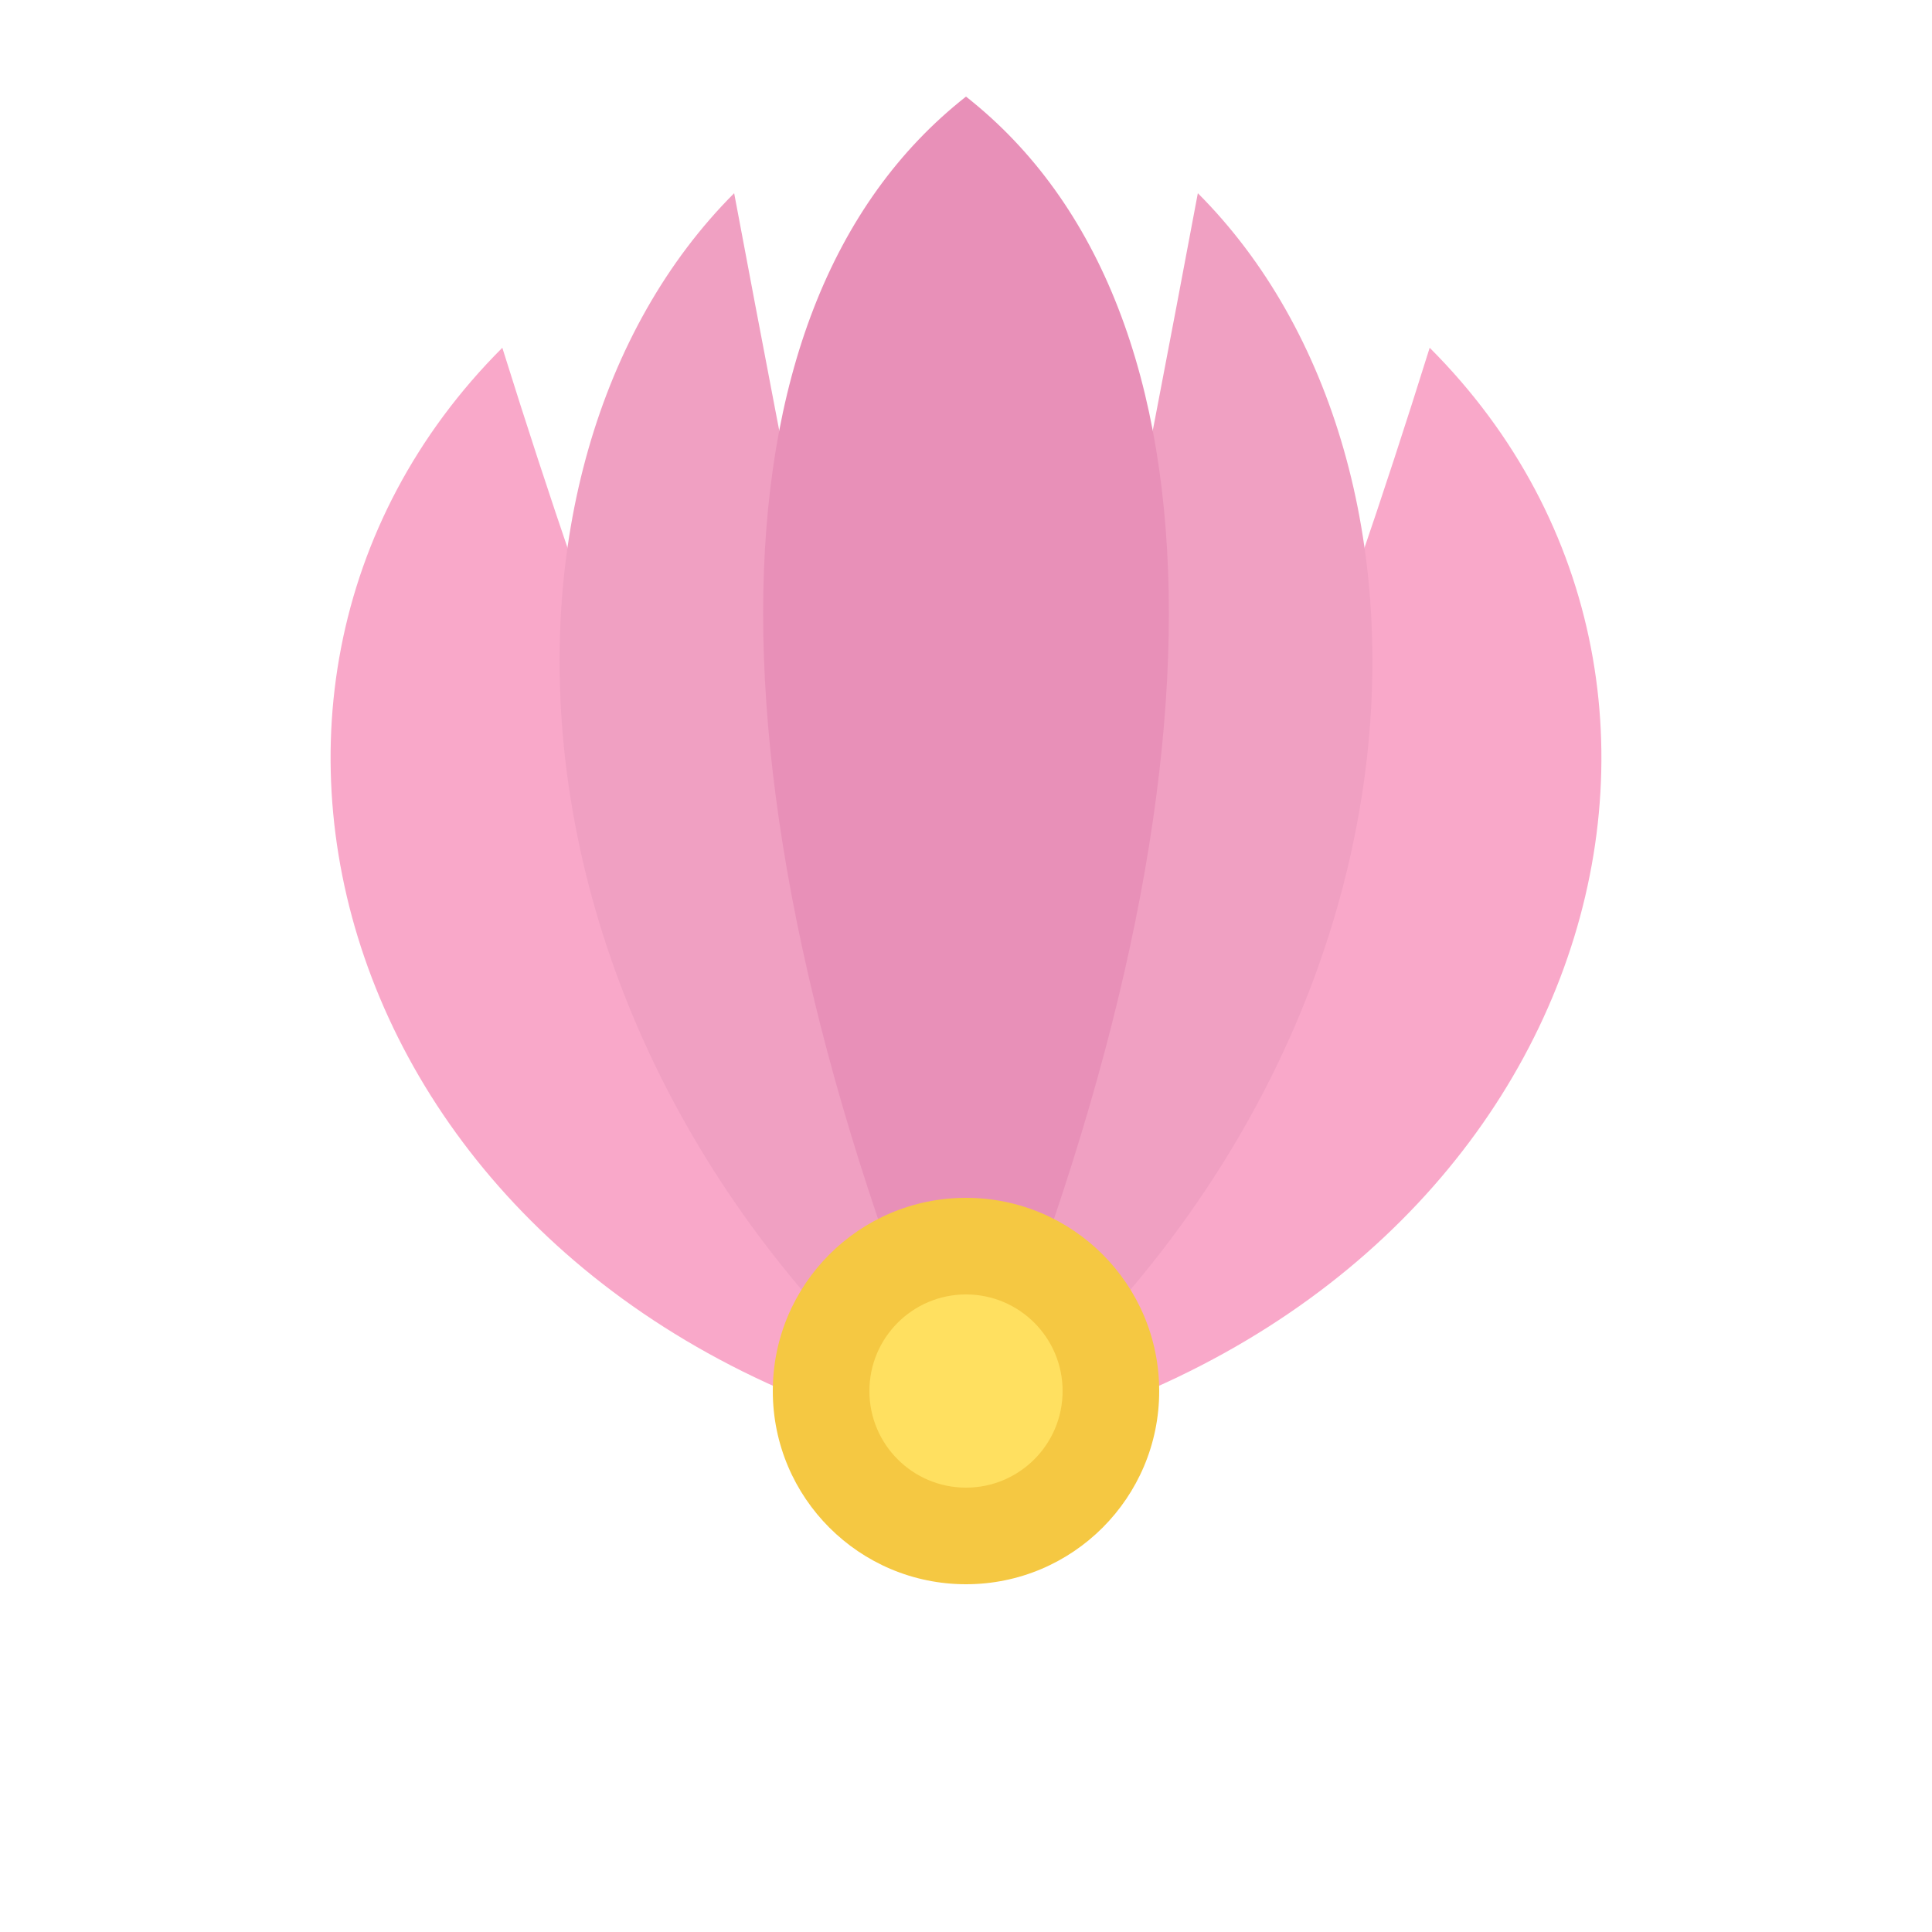
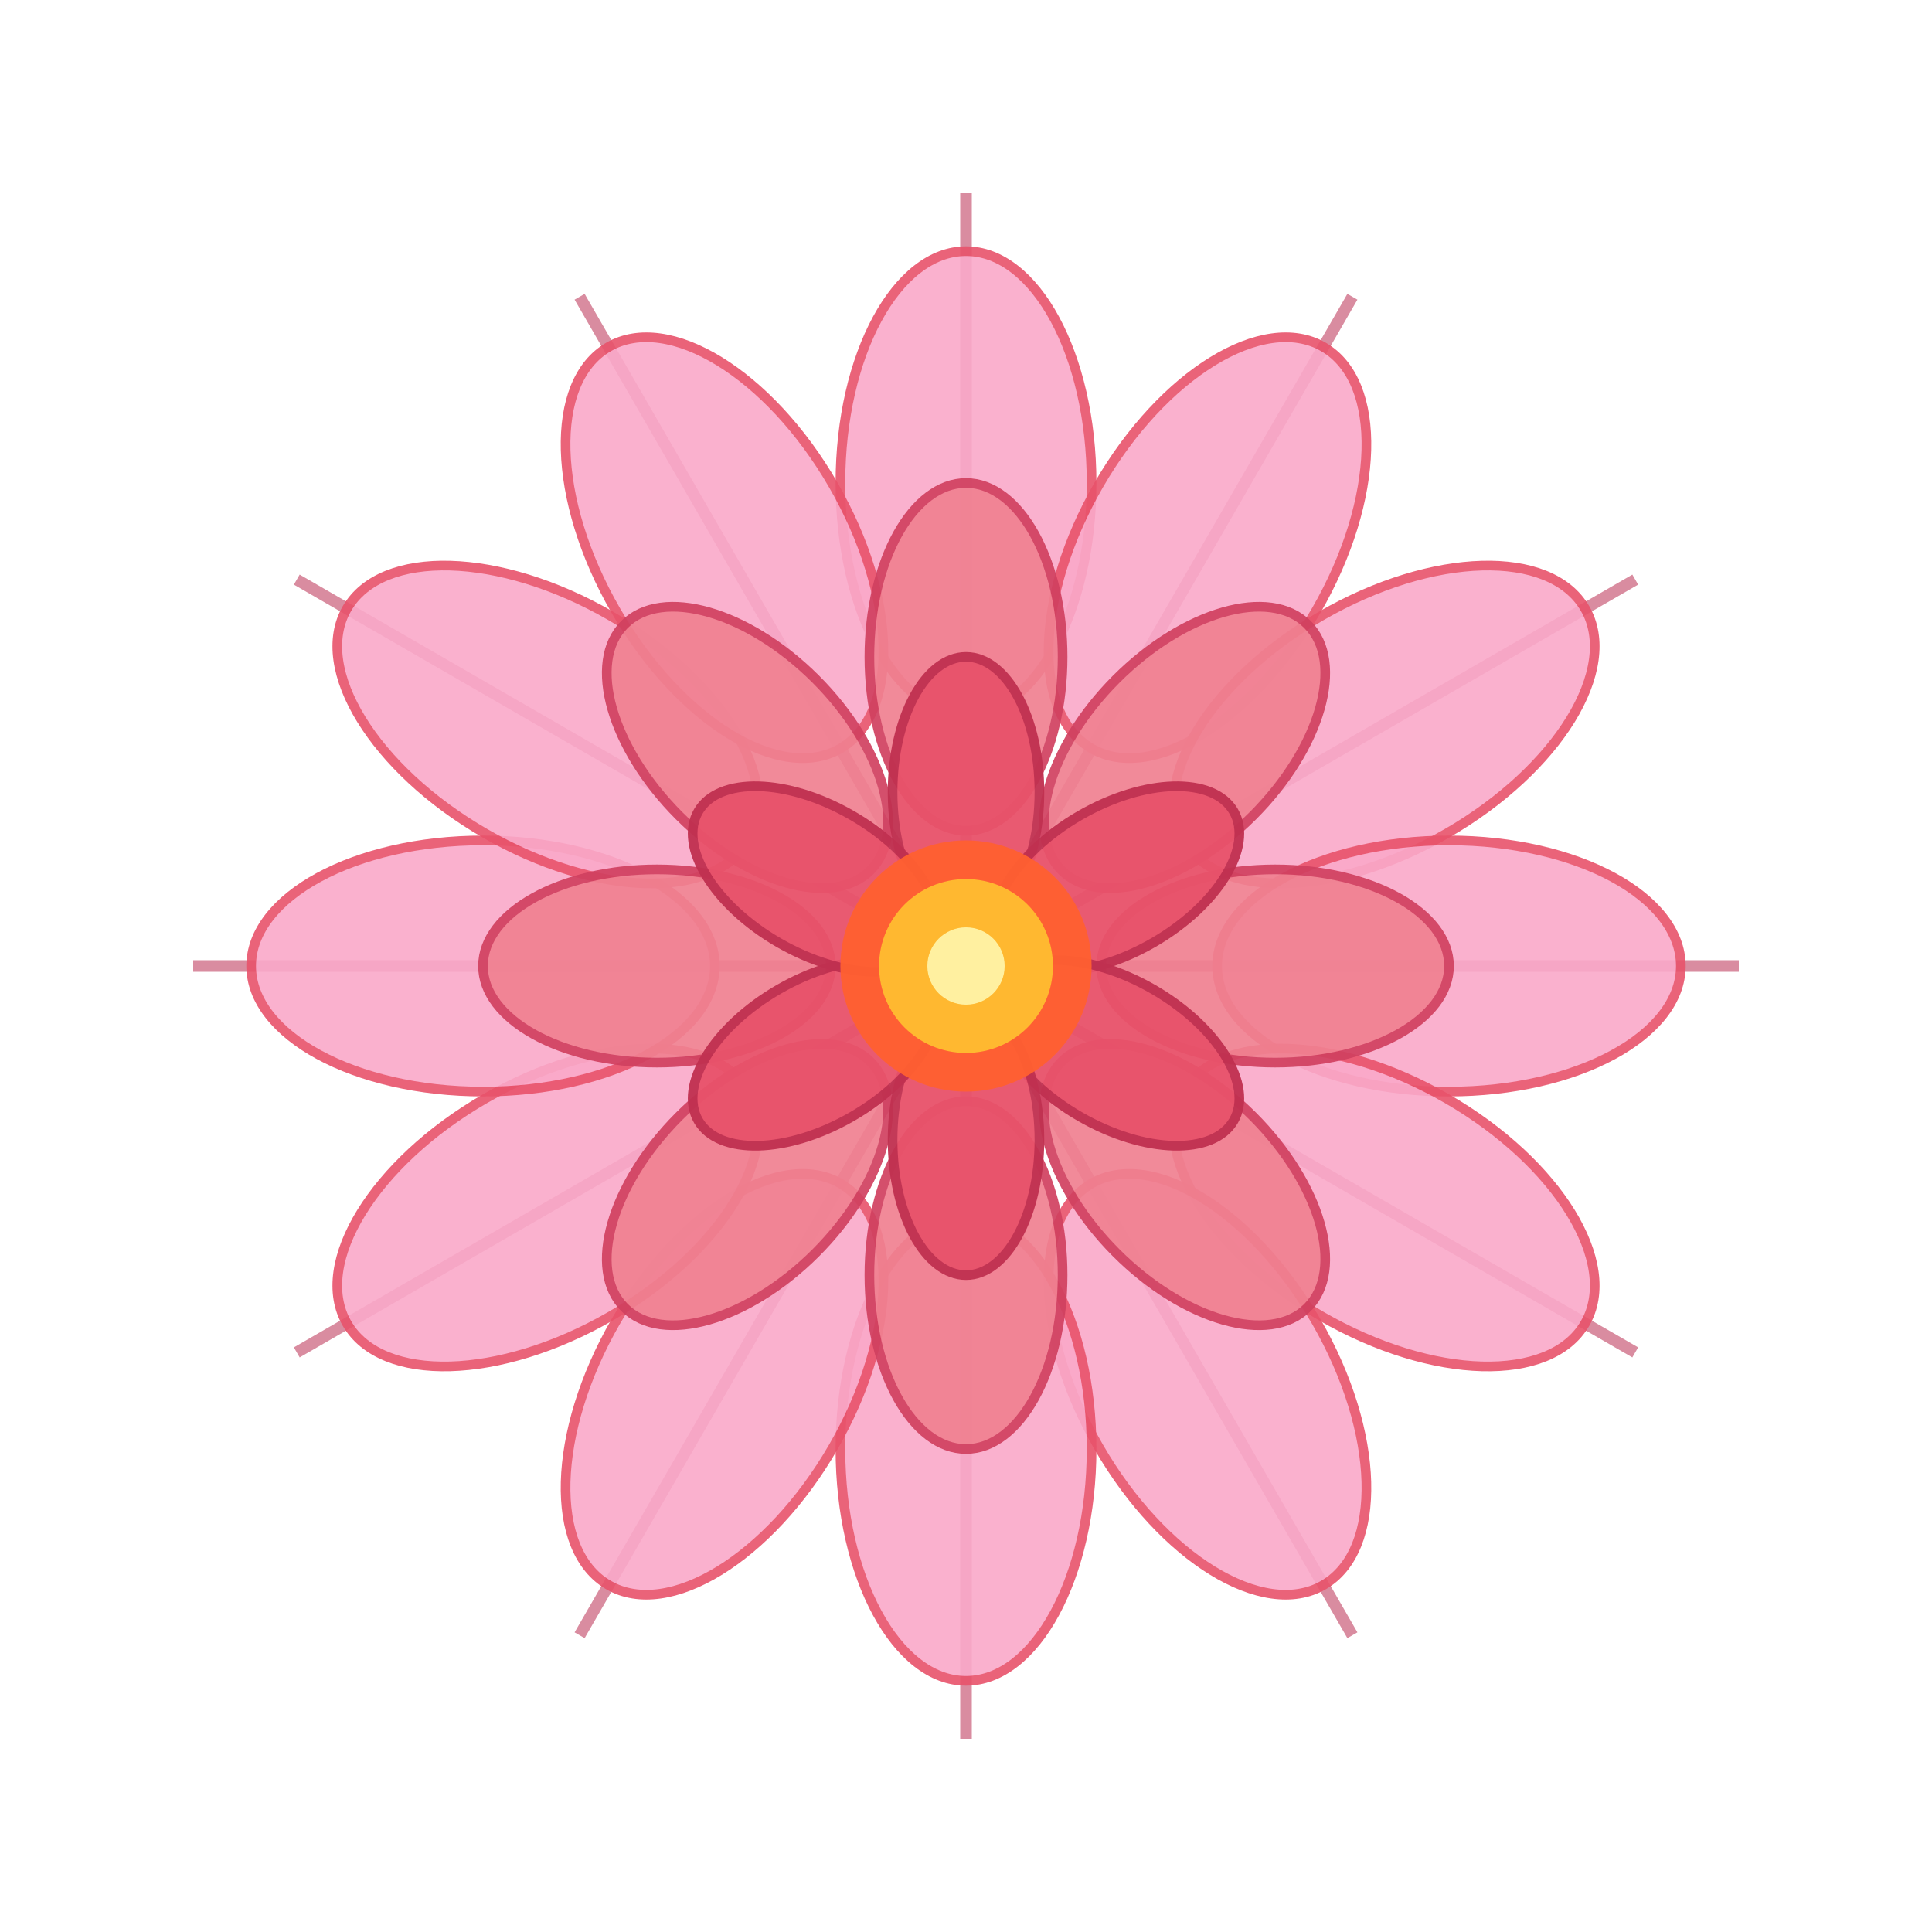
<svg xmlns="http://www.w3.org/2000/svg" viewBox="0 0 100 100">
-   <path d="M50 75 C18 68 8 36 26 18 C36 50 44 64 50 75Z" fill="#F9A8C9" />
-   <path d="M50 75 C82 68 92 36 74 18 C64 50 56 64 50 75Z" fill="#F9A8C9" />
-   <path d="M50 75 C25 55 24 24 38 10 C44 42 48 60 50 75Z" fill="#F0A0C2" />
-   <path d="M50 75 C75 55 76 24 62 10 C56 42 52 60 50 75Z" fill="#F0A0C2" />
-   <path d="M50 75 C36 42 36 16 50 5 C64 16 64 42 50 75Z" fill="#E890B8" />
-   <circle cx="50" cy="72" r="10" fill="#F5C842" />
-   <circle cx="50" cy="72" r="5" fill="#FFE060" />
+   <defs>
+     <ellipse id="op" cx="50" cy="25" rx="6.5" ry="12" />
+     <ellipse id="mp" cx="50" cy="34" rx="5" ry="9" />
+     <ellipse id="cp" cx="50" cy="41" rx="3.8" ry="7" />
+   </defs>
+   <line x1="50" y1="50" x2="50" y2="10" stroke="#C04060" stroke-width="0.6" opacity="0.6" />
+   <line x1="50" y1="50" x2="70" y2="15.36" stroke="#C04060" stroke-width="0.6" opacity="0.6" />
+   <line x1="50" y1="50" x2="84.64" y2="30" stroke="#C04060" stroke-width="0.6" opacity="0.6" />
+   <line x1="50" y1="50" x2="90" y2="50" stroke="#C04060" stroke-width="0.6" opacity="0.6" />
+   <line x1="50" y1="50" x2="84.64" y2="70" stroke="#C04060" stroke-width="0.6" opacity="0.6" />
+   <line x1="50" y1="50" x2="70" y2="84.64" stroke="#C04060" stroke-width="0.6" opacity="0.6" />
+   <line x1="50" y1="50" x2="50" y2="90" stroke="#C04060" stroke-width="0.6" opacity="0.6" />
+   <line x1="50" y1="50" x2="30" y2="84.64" stroke="#C04060" stroke-width="0.6" opacity="0.6" />
+   <line x1="50" y1="50" x2="15.36" y2="70" stroke="#C04060" stroke-width="0.6" opacity="0.6" />
+   <line x1="50" y1="50" x2="10" y2="50" stroke="#C04060" stroke-width="0.6" opacity="0.6" />
+   <line x1="50" y1="50" x2="15.36" y2="30" stroke="#C04060" stroke-width="0.6" opacity="0.6" />
+   <line x1="50" y1="50" x2="30" y2="15.36" stroke="#C04060" stroke-width="0.6" opacity="0.6" />
+   <use href="#op" fill="#F9A8C9" stroke="#E8526A" stroke-width="0.5" opacity="0.9" />
+   <use href="#op" fill="#F9A8C9" stroke="#E8526A" stroke-width="0.5" opacity="0.9" transform="rotate(30 50 50)" />
+   <use href="#op" fill="#F9A8C9" stroke="#E8526A" stroke-width="0.5" opacity="0.9" transform="rotate(60 50 50)" />
+   <use href="#op" fill="#F9A8C9" stroke="#E8526A" stroke-width="0.5" opacity="0.9" transform="rotate(90 50 50)" />
+   <use href="#op" fill="#F9A8C9" stroke="#E8526A" stroke-width="0.5" opacity="0.9" transform="rotate(120 50 50)" />
+   <use href="#op" fill="#F9A8C9" stroke="#E8526A" stroke-width="0.5" opacity="0.9" transform="rotate(150 50 50)" />
+   <use href="#op" fill="#F9A8C9" stroke="#E8526A" stroke-width="0.5" opacity="0.9" transform="rotate(180 50 50)" />
+   <use href="#op" fill="#F9A8C9" stroke="#E8526A" stroke-width="0.5" opacity="0.9" transform="rotate(210 50 50)" />
+   <use href="#op" fill="#F9A8C9" stroke="#E8526A" stroke-width="0.5" opacity="0.9" transform="rotate(240 50 50)" />
+   <use href="#op" fill="#F9A8C9" stroke="#E8526A" stroke-width="0.5" opacity="0.9" transform="rotate(270 50 50)" />
+   <use href="#op" fill="#F9A8C9" stroke="#E8526A" stroke-width="0.5" opacity="0.9" transform="rotate(300 50 50)" />
+   <use href="#op" fill="#F9A8C9" stroke="#E8526A" stroke-width="0.5" opacity="0.9" transform="rotate(330 50 50)" />
+   <use href="#mp" fill="#F08090" stroke="#D04060" stroke-width="0.5" opacity="0.92" />
+   <use href="#mp" fill="#F08090" stroke="#D04060" stroke-width="0.5" opacity="0.92" transform="rotate(45 50 50)" />
+   <use href="#mp" fill="#F08090" stroke="#D04060" stroke-width="0.5" opacity="0.92" transform="rotate(90 50 50)" />
+   <use href="#mp" fill="#F08090" stroke="#D04060" stroke-width="0.5" opacity="0.92" transform="rotate(135 50 50)" />
+   <use href="#mp" fill="#F08090" stroke="#D04060" stroke-width="0.5" opacity="0.92" transform="rotate(180 50 50)" />
+   <use href="#mp" fill="#F08090" stroke="#D04060" stroke-width="0.5" opacity="0.92" transform="rotate(225 50 50)" />
+   <use href="#mp" fill="#F08090" stroke="#D04060" stroke-width="0.5" opacity="0.92" transform="rotate(270 50 50)" />
+   <use href="#mp" fill="#F08090" stroke="#D04060" stroke-width="0.5" opacity="0.92" transform="rotate(315 50 50)" />
+   <use href="#cp" fill="#E8526A" stroke="#C03050" stroke-width="0.5" opacity="0.95" />
+   <use href="#cp" fill="#E8526A" stroke="#C03050" stroke-width="0.5" opacity="0.95" transform="rotate(60 50 50)" />
+   <use href="#cp" fill="#E8526A" stroke="#C03050" stroke-width="0.5" opacity="0.95" transform="rotate(120 50 50)" />
+   <use href="#cp" fill="#E8526A" stroke="#C03050" stroke-width="0.5" opacity="0.95" transform="rotate(180 50 50)" />
+   <use href="#cp" fill="#E8526A" stroke="#C03050" stroke-width="0.5" opacity="0.95" transform="rotate(240 50 50)" />
+   <use href="#cp" fill="#E8526A" stroke="#C03050" stroke-width="0.5" opacity="0.95" transform="rotate(300 50 50)" />
+   <circle cx="50" cy="50" r="6.5" fill="#FF6030" opacity="0.95" />
+   <circle cx="50" cy="50" r="4.5" fill="#FFB830" />
+   <circle cx="50" cy="50" r="2" fill="#FFF0A0" />
</svg>
